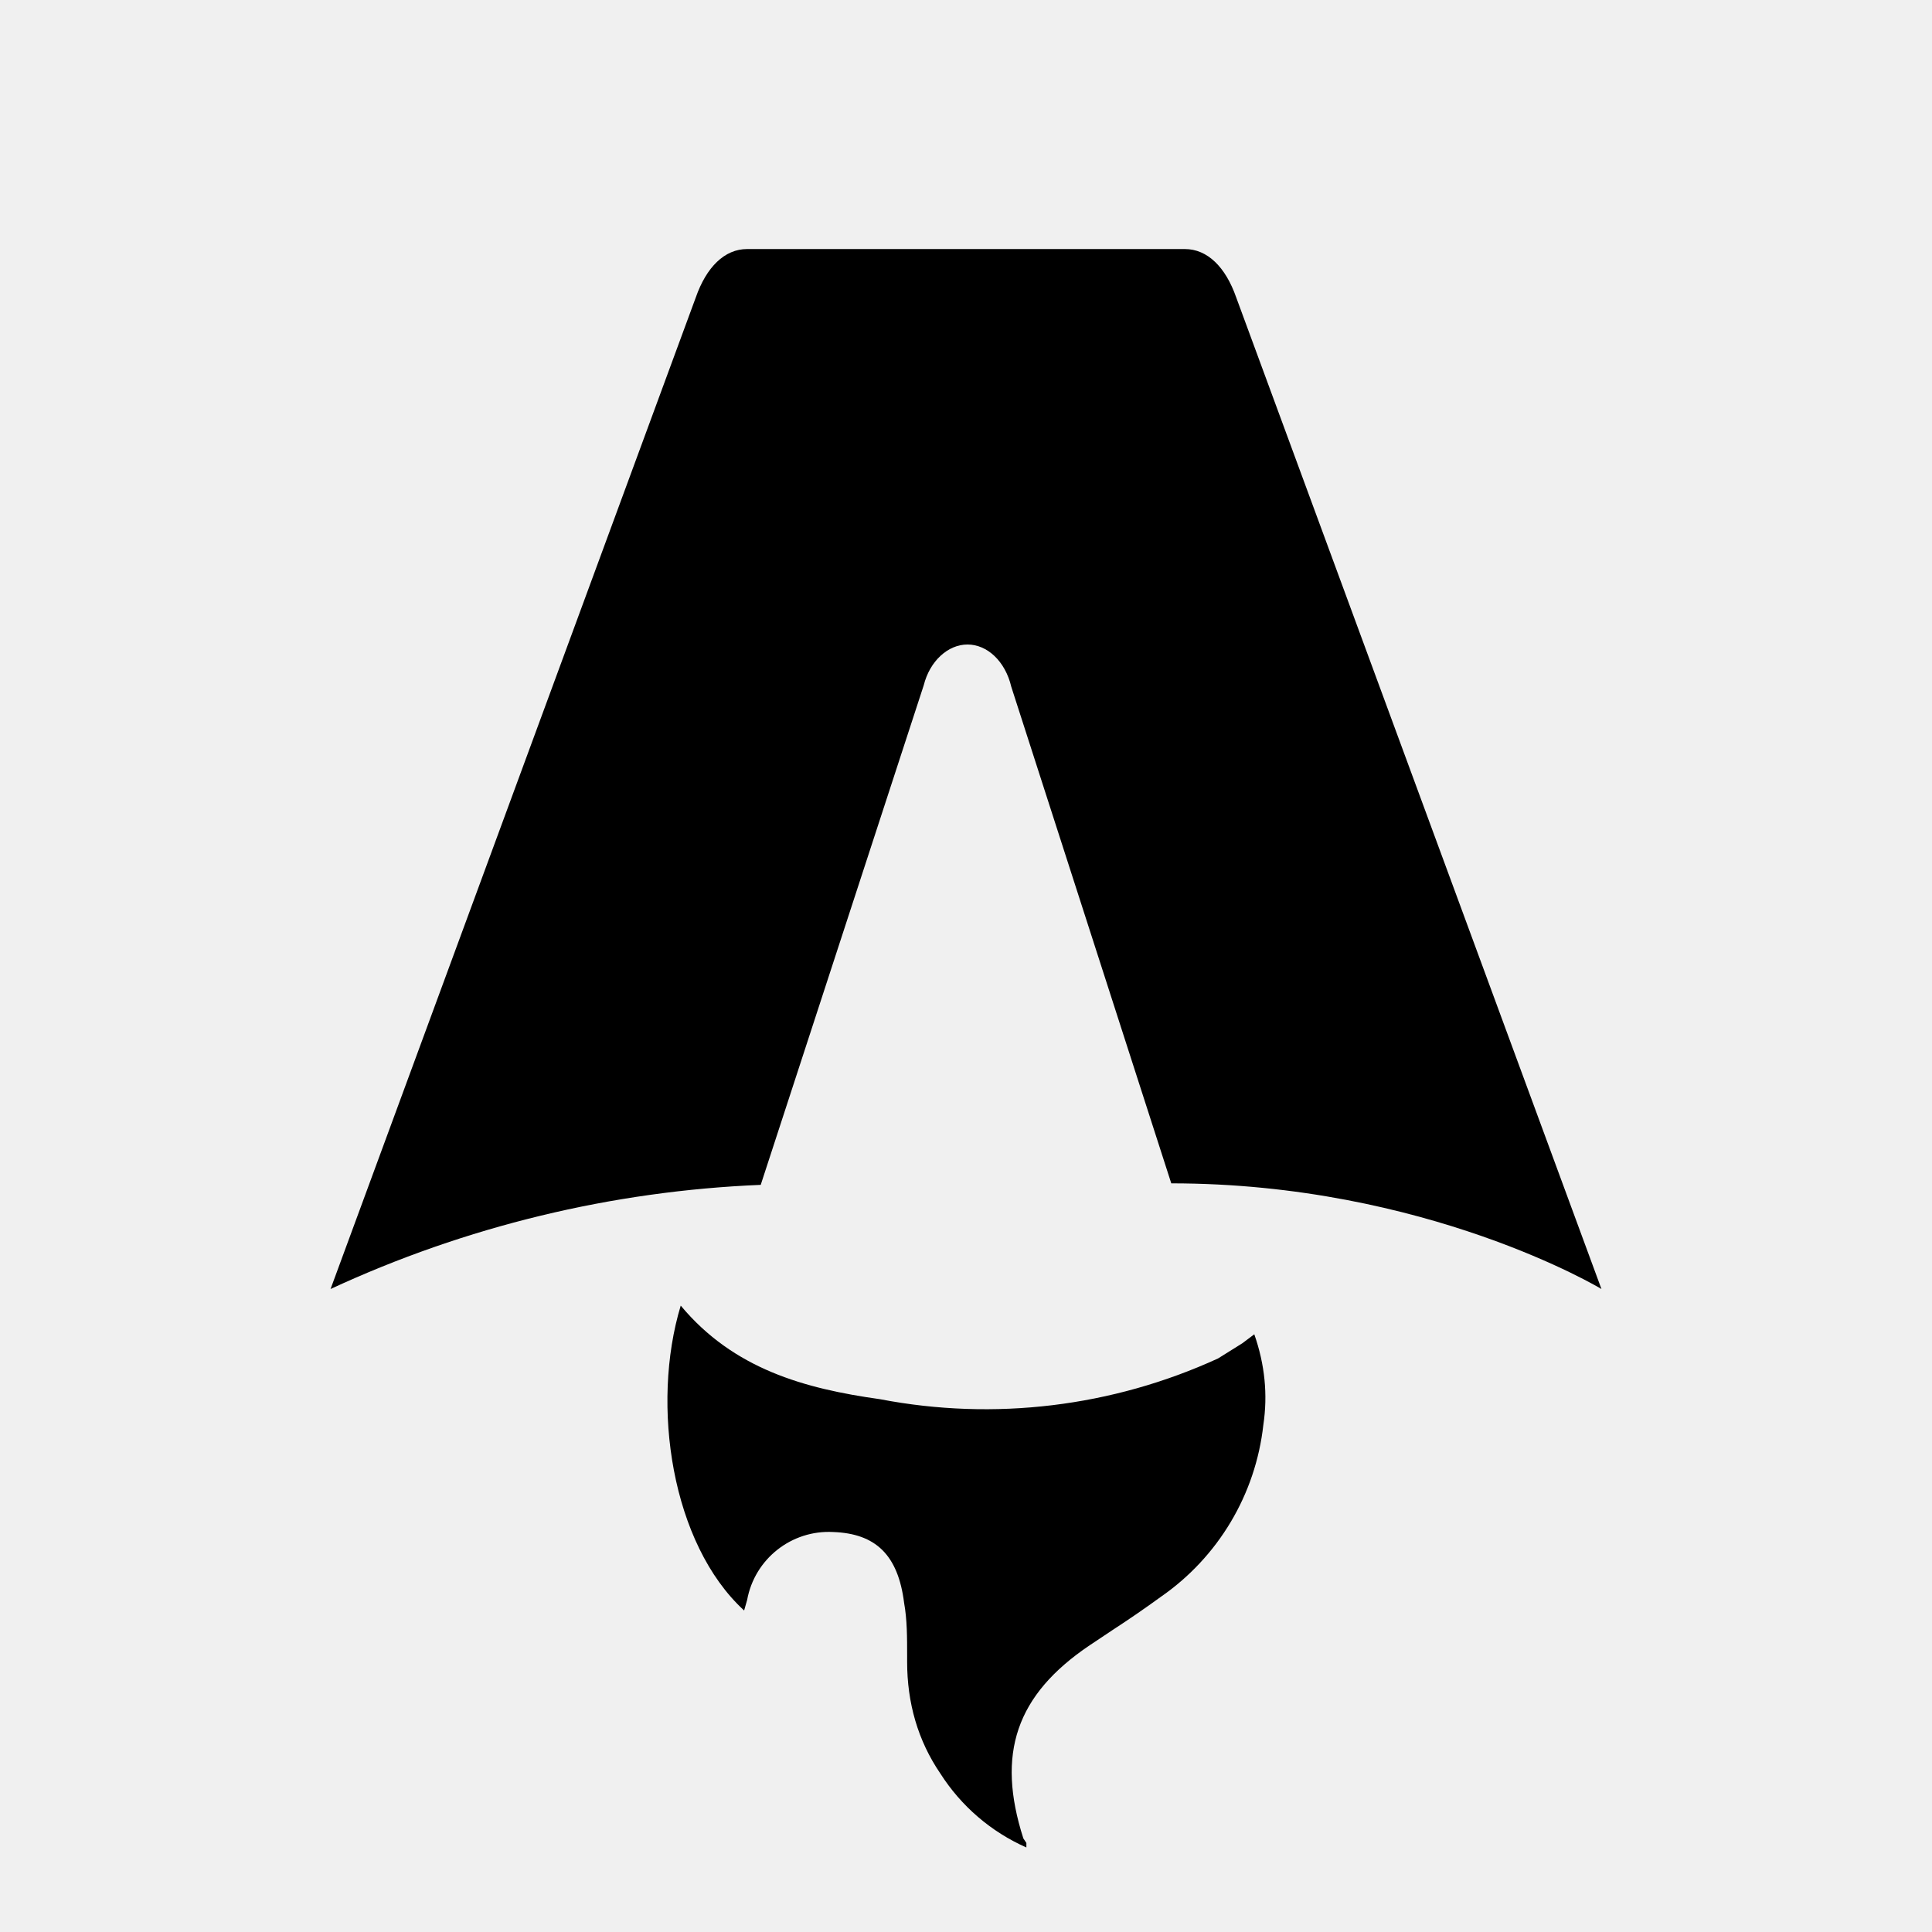
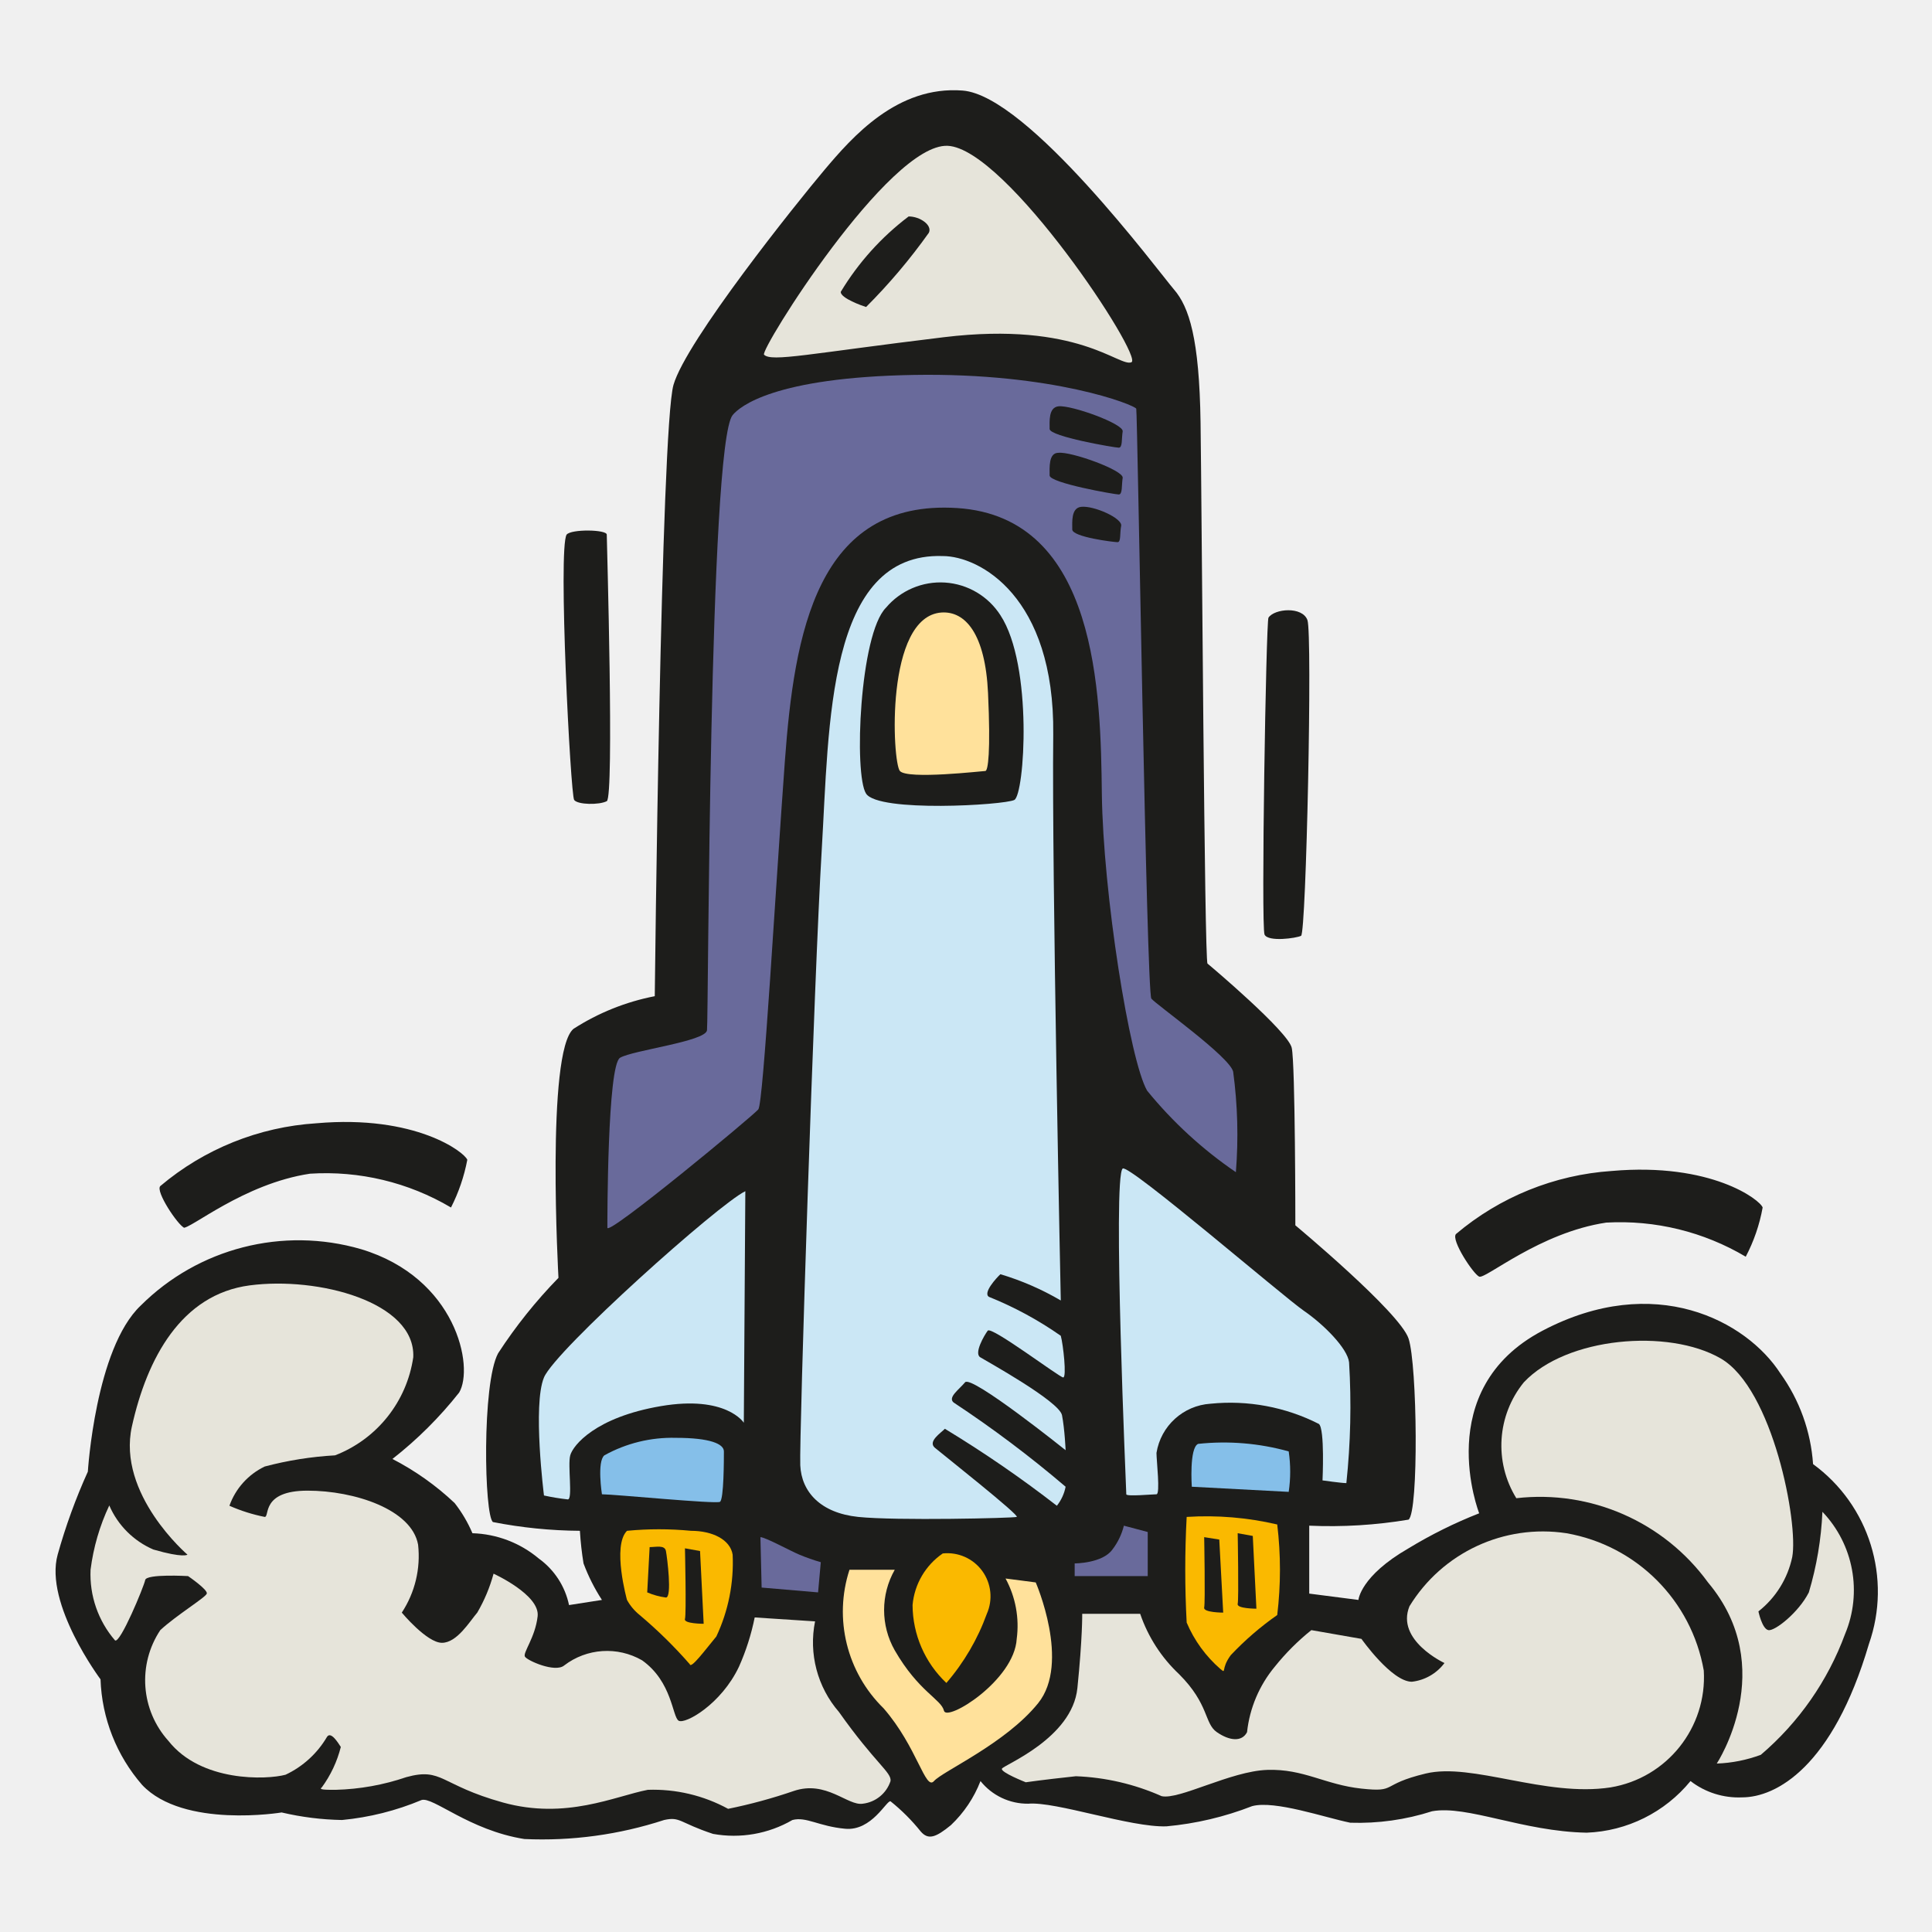
- <svg xmlns="http://www.w3.org/2000/svg" fill="none" viewBox="0 0 128 128">
-   <path d="M50.4 78.5a75.1 75.1 0 0 0-28.5 6.9l24.2-65.7c.7-2 1.9-3.2 3.4-3.2h29c1.5 0 2.7 1.2 3.4 3.2l24.2 65.7s-11.6-7-28.5-7L67 45.5c-.4-1.7-1.6-2.8-2.9-2.8-1.3 0-2.5 1.1-2.9 2.7L50.4 78.5Zm-1.1 28.2Zm-4.2-20.2c-2 6.6-.6 15.8 4.2 20.2a17.5 17.5 0 0 1 .2-.7 5.5 5.5 0 0 1 5.7-4.5c2.8.1 4.3 1.5 4.7 4.7.2 1.1.2 2.3.2 3.5v.4c0 2.7.7 5.2 2.2 7.4a13 13 0 0 0 5.7 4.9v-.3l-.2-.3c-1.8-5.6-.5-9.5 4.4-12.8l1.5-1a73 73 0 0 0 3.2-2.2 16 16 0 0 0 6.8-11.4c.3-2 .1-4-.6-6l-.8.6-1.6 1a37 37 0 0 1-22.4 2.7c-5-.7-9.7-2-13.2-6.2Z" />
-   <style>
-         path { fill: #000; }
-         @media (prefers-color-scheme: dark) {
-             path { fill: #FFF; }
-         }
-     </style>
+ <svg xmlns="http://www.w3.org/2000/svg" width="800px" height="800px" viewBox="0 0 64 64">
+   <path d="m60.06 48.5a5.82 5.82 0 0 0 -1.08-3c-1.13-1.75-4.17-3.37-7.88-1.42s-2.1 6.05-2.1 6.05a15.13 15.13 0 0 0 -2.34 1.16c-1.6.92-1.66 1.71-1.66 1.71l-1.63-.21v-2.25a15.72 15.72 0 0 0 3.29-.2c.34-.25.29-5.13 0-6s-3.75-3.75-3.75-3.75 0-5.34-.12-5.88-2.69-2.71-2.79-2.79-.19-15.13-.23-17.92-.38-3.83-.88-4.41-4.83-6.42-7-6.59-3.66 1.54-4.58 2.63-4.58 5.66-5 7.12-.62 20.25-.62 20.25a7.68 7.68 0 0 0 -2.69 1.08c-.92.75-.5 8.25-.5 8.25a16.33 16.33 0 0 0 -2 2.5c-.54 1-.46 5.38-.17 5.59a15.46 15.46 0 0 0 2.88.29 10.56 10.56 0 0 0 .12 1.08 6.19 6.19 0 0 0 .61 1.21l-1.09.17a2.54 2.54 0 0 0 -1-1.54 3.59 3.59 0 0 0 -2.2-.84 4.45 4.45 0 0 0 -.59-1 9 9 0 0 0 -2.06-1.46 13.11 13.11 0 0 0 2.21-2.2c.5-.84-.09-3.8-3.25-4.75a7.41 7.41 0 0 0 -7.3 1.87c-1.5 1.42-1.75 5.5-1.75 5.5a19.2 19.2 0 0 0 -1 2.75c-.45 1.63 1.42 4.13 1.42 4.13a5.62 5.62 0 0 0 1.38 3.5c1.37 1.45 4.62.91 4.62.91a9.46 9.46 0 0 0 2 .25 9 9 0 0 0 2.63-.66c.37-.13 1.58 1 3.41 1.29a13 13 0 0 0 4.63-.63c.54-.12.5.09 1.62.46a3.87 3.87 0 0 0 2.63-.46c.46-.12.87.21 1.75.29s1.37-.95 1.5-.91a6.44 6.44 0 0 1 1 1c.25.29.5.2 1-.21a4 4 0 0 0 .98-1.46 2 2 0 0 0 1.58.75c.92-.08 3.38.79 4.58.75a10.41 10.41 0 0 0 2.84-.67c.75-.2 2.41.38 3.25.55a8 8 0 0 0 2.71-.38c1.16-.21 3 .67 5.12.71a4.67 4.67 0 0 0 3.44-1.71 2.61 2.61 0 0 0 1.71.54c1.12 0 3-1 4.2-5.08a5.23 5.23 0 0 0 -1.85-5.96zm-54-7.83c.21.08 2-1.46 4.21-1.79a8.15 8.15 0 0 1 4.67 1.12 5.91 5.91 0 0 0 .54-1.58c-.09-.25-1.71-1.5-5-1.21a8.88 8.88 0 0 0 -5.17 2.08c-.17.17.58 1.29.79 1.38zm42.94 1.62c.21.09 2-1.46 4.21-1.79a8.16 8.16 0 0 1 4.62 1.13 5.66 5.66 0 0 0 .56-1.63c-.08-.25-1.7-1.5-5-1.21a8.92 8.92 0 0 0 -5.16 2.09c-.17.2.58 1.33.77 1.41zm-28.9-15.75c.25-.12 0-8.66 0-8.83s-1.18-.19-1.33 0c-.29.46.13 8.63.25 8.79s.83.17 1.08.04zm23 4.46c.17-.08.38-10 .21-10.46s-1.09-.38-1.29-.08c-.08.12-.25 10.25-.13 10.5s1.05.12 1.21.04z" fill="#1d1d1b" />
+   <path d="m25.31 11.75c-.15-.15 4.13-7 6.08-6.92s6.5 7 6.09 7.17-1.75-1.37-6.21-.83-5.71.83-5.96.58z" fill="#e6e4da" />
+   <path d="m27.85 9.67a8.87 8.87 0 0 1 2.25-2.5c.38 0 .79.29.67.54a19.24 19.24 0 0 1 -2.08 2.46c-.13-.04-.84-.29-.84-.5z" fill="#1d1d1b" />
+   <path d="m24.27 13.75c.23-.28 1.37-1.25 6-1.33s7.33 1 7.37 1.12.34 19.34.5 19.54 2.59 1.92 2.71 2.42a15.6 15.6 0 0 1 .09 3.33 13.86 13.86 0 0 1 -2.94-2.7c-.58-1-1.46-6.55-1.5-9.84s-.13-9.16-4.79-9.46-5.4 4.17-5.71 8.38-.71 11.33-.88 11.54-5 4.21-5 3.92 0-5.38.42-5.63 2.83-.54 2.88-.91.06-19.42.85-20.38z" fill="#696a9b" />
+   <path d="m31.23 18.42c1.21 0 3.71 1.33 3.66 5.91s.25 18.75.25 18.75a9.1 9.1 0 0 0 -2-.87c-.13.12-.59.62-.38.75a11.86 11.86 0 0 1 2.38 1.29c.08.29.2 1.38.08 1.38s-2.38-1.71-2.5-1.55-.46.75-.25.88 2.62 1.46 2.71 1.92.12 1.16.12 1.16-3.12-2.5-3.33-2.25-.58.5-.38.67a37.79 37.79 0 0 1 3.71 2.79 1.46 1.46 0 0 1 -.29.63 39.19 39.19 0 0 0 -3.71-2.55c-.12.13-.58.42-.33.63s2.83 2.25 2.71 2.29-4 .13-5.25 0-1.88-.83-1.92-1.71.46-16.21.71-20.37.17-9.88 4.01-9.75z" fill="#cbe7f5" />
+   <path d="m29.35 20.13a2.36 2.36 0 0 1 3.79.25c1.09 1.66.8 5.95.46 6.12s-4.5.42-4.91-.21-.21-5.29.66-6.16z" fill="#1d1d1b" />
+   <path d="m31.19 20.29c.79-.05 1.45.71 1.54 2.67s0 2.58-.09 2.58-2.58.29-2.83 0-.5-5.12 1.38-5.25z" fill="#ffe19b" />
+   <path d="m35.06 13.46c.42-.05 2.17.58 2.13.83s0 .54-.13.54-2.29-.37-2.29-.62-.04-.71.29-.75z" fill="#1d1d1b" />
+   <path d="m35.06 15c.42-.05 2.17.58 2.13.83s0 .55-.13.55-2.29-.38-2.29-.63-.04-.75.29-.75z" fill="#1d1d1b" />
+   <path d="m35.81 16.79c.42-.05 1.38.38 1.33.63s0 .54-.12.54-1.5-.17-1.5-.42-.04-.71.29-.75z" fill="#1d1d1b" />
+   <path d="m24.69 39.46-.05 7.67s-.58-.92-2.75-.55-2.91 1.3-3 1.63.09 1.46-.08 1.46a7.55 7.55 0 0 1 -.79-.13s-.38-3 0-3.91 5.79-5.75 6.67-6.17z" fill="#cbe7f5" />
+   <path d="m37.19 38.71c.19-.17 5.33 4.25 6 4.71s1.45 1.25 1.5 1.71a24.12 24.12 0 0 1 -.09 4c-.16 0-.79-.09-.79-.09s.08-1.71-.12-1.87a6.48 6.48 0 0 0 -3.59-.67 1.94 1.94 0 0 0 -1.79 1.63c0 .25.13 1.37 0 1.37s-1 .08-1 0-.46-10.5-.12-10.79z" fill="#cbe7f5" />
+   <path d="m19.94 49.5s-.17-1.08.08-1.29a4.63 4.63 0 0 1 2.37-.58c1.13 0 1.59.2 1.59.45s0 1.59-.13 1.67-3.5-.25-3.91-.25z" fill="#85bfe9" />
+   <path d="m39.48 49.25s-.09-1.29.21-1.42a8 8 0 0 1 3 .25 4.58 4.58 0 0 1 0 1.34z" fill="#85bfe9" />
+   <path d="m25.19 50.92c.16 0 1 .46 1.29.58a6.47 6.47 0 0 0 .71.25l-.09 1-1.87-.16z" fill="#696a9b" />
+   <path d="m35.6 51.79s.92 0 1.25-.46a2.14 2.14 0 0 0 .38-.79l.79.21v1.46h-2.42z" fill="#696a9b" />
+   <path d="m39.31 50.25a10.32 10.32 0 0 1 3 .25 12.51 12.51 0 0 1 0 3 9.91 9.91 0 0 0 -1.54 1.33c-.34.46-.13.63-.34.46a4.21 4.21 0 0 1 -1.12-1.54 32.7 32.7 0 0 1 0-3.5z" fill="#fab900" />
+   <path d="m20.77 50.71a11.08 11.08 0 0 1 2.12 0c.71 0 1.3.29 1.38.79a5.75 5.75 0 0 1 -.54 2.71c-.38.46-.84 1.08-.88.92a15.21 15.21 0 0 0 -1.66-1.63 1.68 1.68 0 0 1 -.42-.5s-.5-1.79 0-2.29z" fill="#fab900" />
+   <g fill="#1d1d1b">
+     <path d="m39.89 50.92.5.08.13 2.42s-.67 0-.63-.17 0-2.33 0-2.33z" />
+     <path d="m41 50.79.5.09.12 2.41s-.66 0-.62-.16 0-2.34 0-2.34z" />
+     <path d="m22.69 51.29.5.09.12 2.41s-.67 0-.62-.16 0-2.34 0-2.34z" />
+     <path d="m21.52 51.25c.21 0 .5-.08.54.13s.21 1.54 0 1.54a2.35 2.35 0 0 1 -.62-.17z" />
+   </g>
+   <path d="m25 53.58 2 .13a3.52 3.52 0 0 0 .79 3c1.21 1.71 1.75 2 1.71 2.29a1.1 1.1 0 0 1 -.92.75c-.5.08-1.21-.79-2.29-.42a17.32 17.32 0 0 1 -2.17.59 5.18 5.18 0 0 0 -2.66-.63c-1.09.21-2.71 1-4.8.42s-2-1.17-3.2-.84a7.87 7.87 0 0 1 -2.34.42c-.33 0-.58 0-.46-.08a3.87 3.87 0 0 0 .63-1.34c-.08-.12-.33-.54-.46-.33a3.14 3.14 0 0 1 -1.37 1.25c-.63.17-2.8.25-3.88-1.12a3 3 0 0 1 -.27-3.67c.54-.5 1.5-1.08 1.54-1.21s-.62-.58-.62-.58-1.38-.08-1.42.13-.83 2.12-1 2a3.35 3.35 0 0 1 -.81-2.34 7.06 7.06 0 0 1 .62-2.13 2.8 2.8 0 0 0 1.46 1.46c1 .29 1.13.17 1.13.17s-2.34-2-1.84-4.25 1.63-4.37 3.9-4.67 5.5.55 5.42 2.38a4.12 4.12 0 0 1 -2.59 3.25 11.66 11.66 0 0 0 -2.33.37 2.29 2.29 0 0 0 -1.17 1.3 5.58 5.58 0 0 0 1.17.37c.17 0-.13-.87 1.42-.87s3.45.62 3.66 1.79a3.41 3.41 0 0 1 -.54 2.25s.83 1 1.33 1 .92-.71 1.17-1a5.31 5.31 0 0 0 .54-1.29s1.54.7 1.46 1.41-.5 1.21-.42 1.34 1 .54 1.3.29a2.33 2.33 0 0 1 2.58-.17c1 .71 1 1.87 1.21 2s1.41-.54 2-1.79a7.74 7.74 0 0 0 .52-1.63z" fill="#e6e4da" />
+   <path d="m28.14 52h1.5a2.7 2.7 0 0 0 0 2.67c.79 1.37 1.54 1.62 1.63 2s2.33-1 2.41-2.38a3.28 3.28 0 0 0 -.37-2l1 .13s1.16 2.66.08 4-3.16 2.25-3.45 2.58-.55-1.12-1.67-2.41a4.48 4.48 0 0 1 -1.13-4.59z" fill="#ffe19b" />
+   <path d="m31.23 51.46a1.43 1.43 0 0 1 1.46 2 7.32 7.32 0 0 1 -1.34 2.29 3.57 3.57 0 0 1 -1.12-2.58 2.32 2.32 0 0 1 1-1.71z" fill="#fab900" />
+   <path d="m35.85 53.46h1.92a4.92 4.92 0 0 0 1.29 2c1 1 .83 1.63 1.25 1.92s.83.33 1 0a4.08 4.08 0 0 1 .92-2.17 7.8 7.8 0 0 1 1.21-1.21l1.66.29s1 1.42 1.67 1.42a1.57 1.57 0 0 0 1.08-.62s-1.62-.75-1.16-1.88a5.18 5.18 0 0 1 5.2-2.42 5.6 5.6 0 0 1 4.55 4.55 3.7 3.7 0 0 1 -3.09 3.87c-2.16.33-4.58-.83-6.12-.46s-.92.63-2.13.5-1.91-.66-3.12-.62-2.92 1-3.5.87a7.71 7.71 0 0 0 -2.84-.66c-1.12.12-1.66.2-1.66.2s-.84-.33-.79-.45 2.33-1 2.5-2.67.16-2.46.16-2.46z" fill="#e6e4da" />
+   <path d="m50.23 49.63a3.32 3.32 0 0 1 .25-3.84c1.41-1.5 4.79-1.79 6.52-.79s2.58 5.46 2.37 6.58a3.11 3.11 0 0 1 -1.12 1.8s.12.58.33.62 1-.58 1.34-1.25a11 11 0 0 0 .45-2.67 3.76 3.76 0 0 1 .75 4.05 9.63 9.63 0 0 1 -2.79 4 4.66 4.66 0 0 1 -1.46.29s2.09-3.17-.29-6a6.88 6.88 0 0 0 -6.35-2.79z" fill="#e6e4da" />
</svg>
